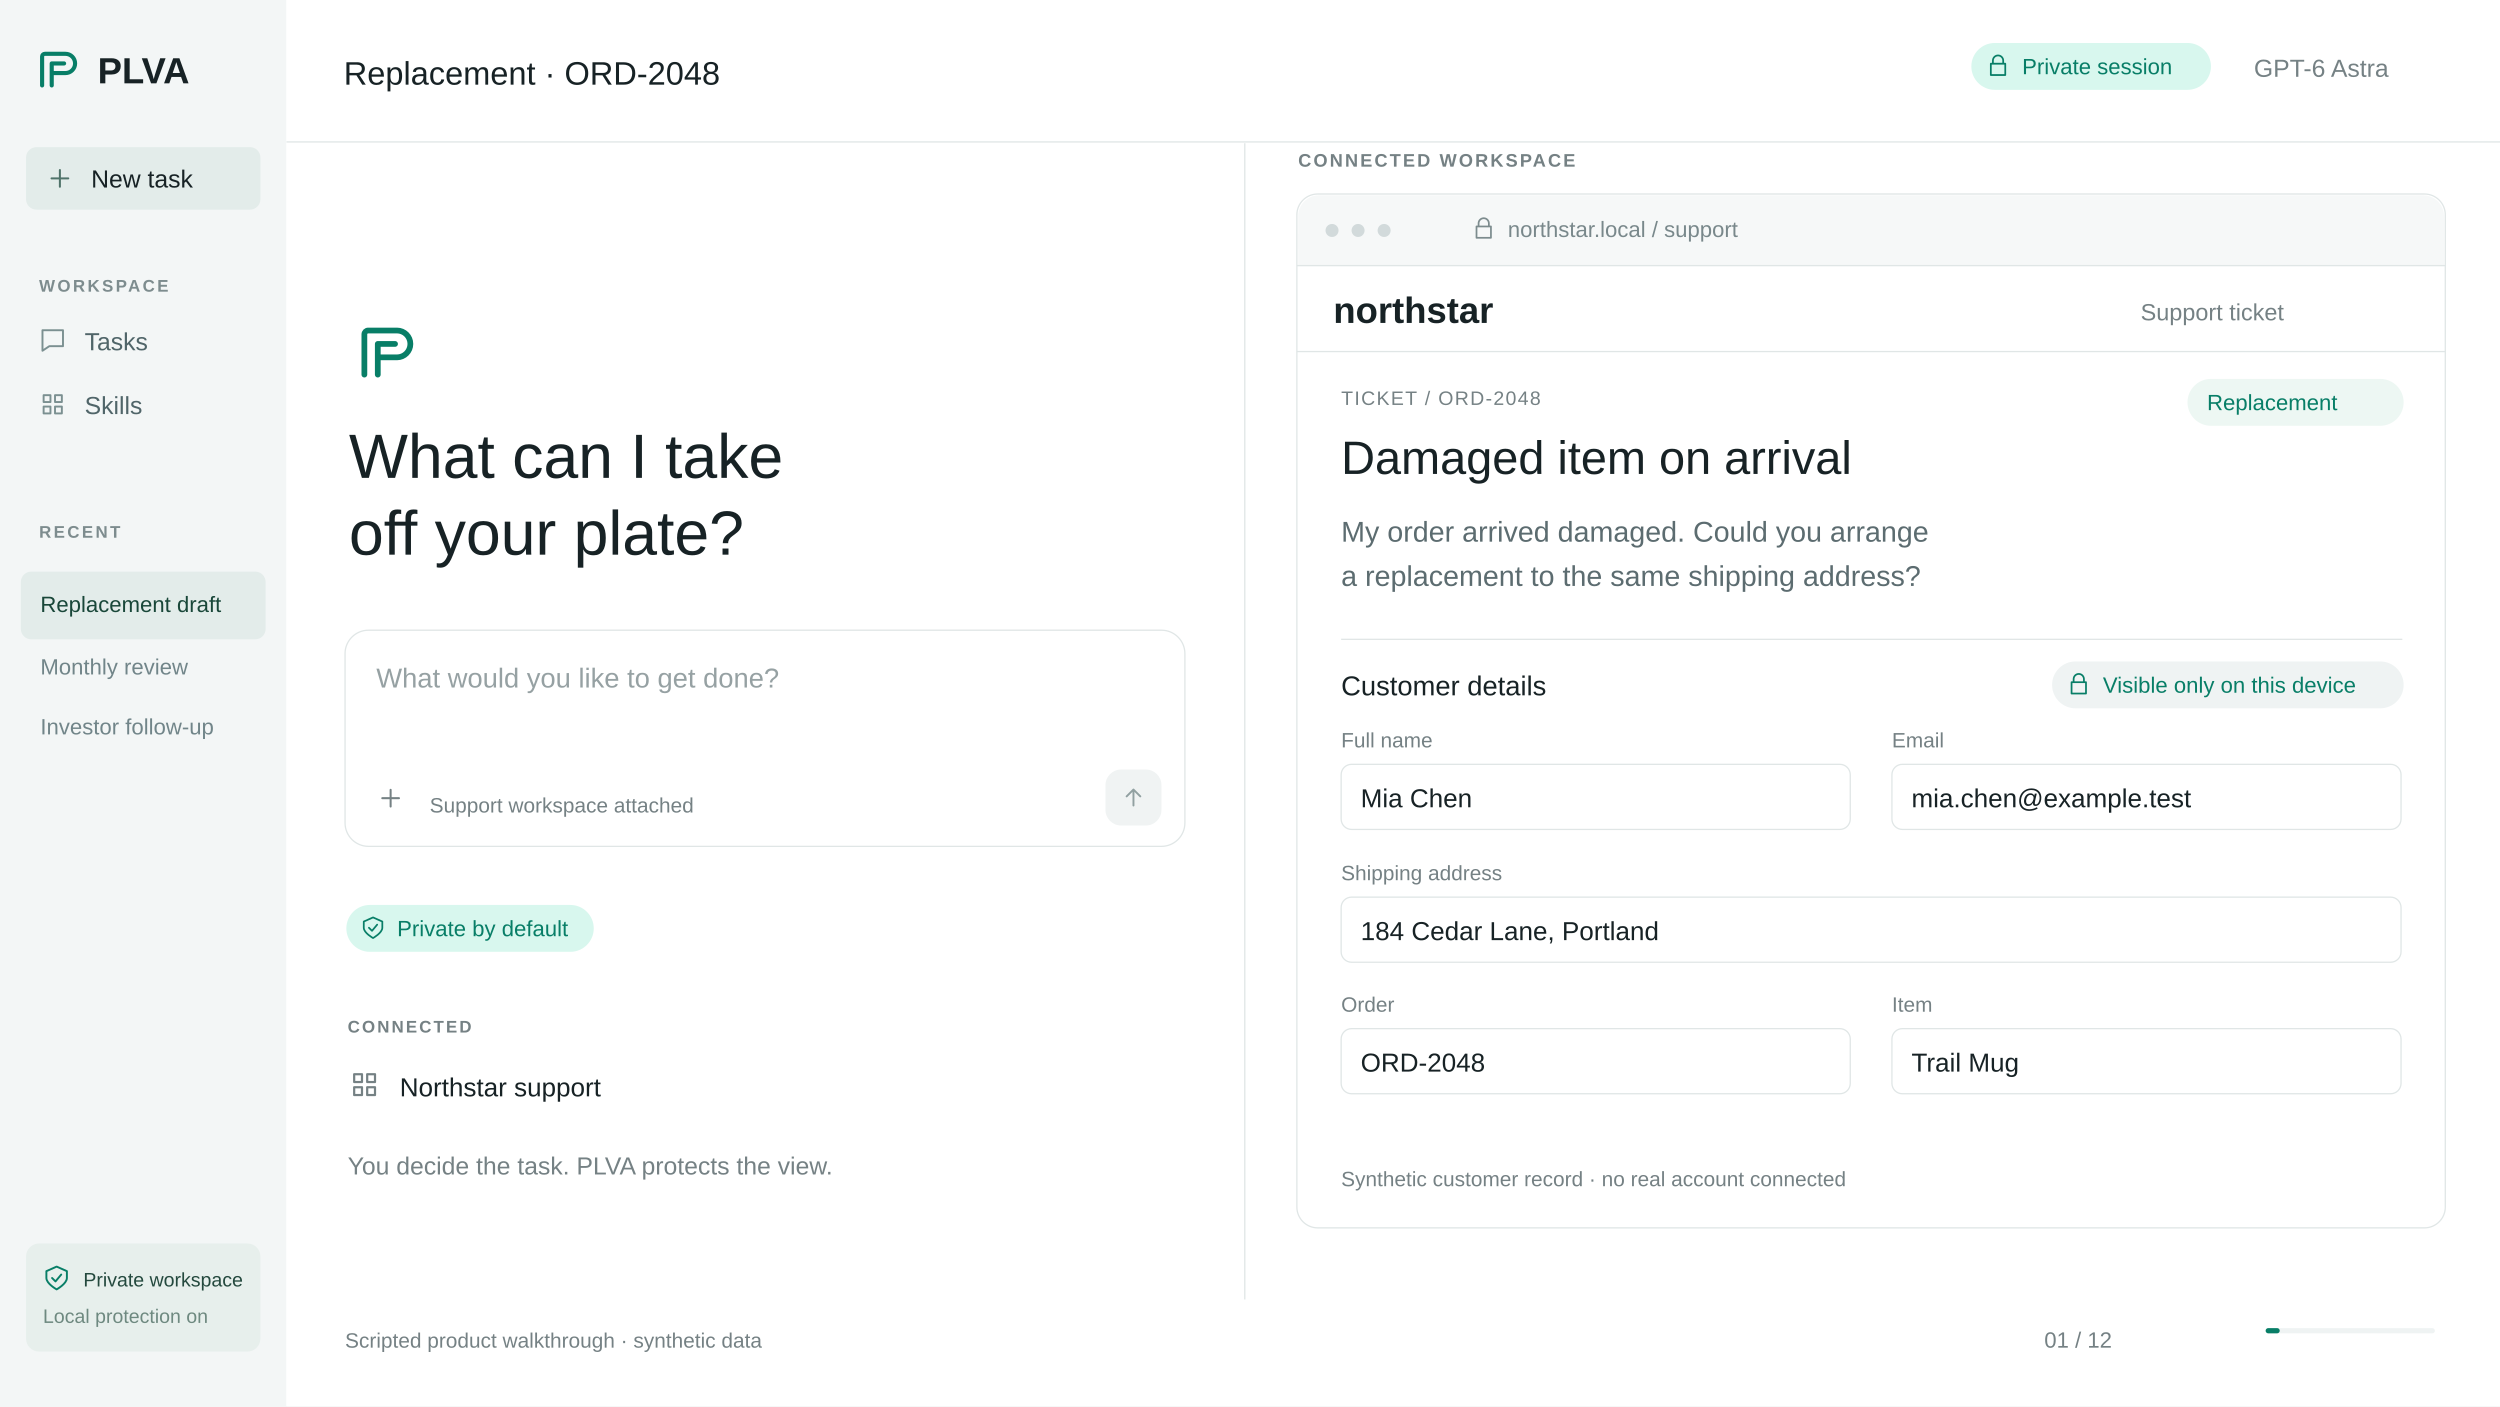
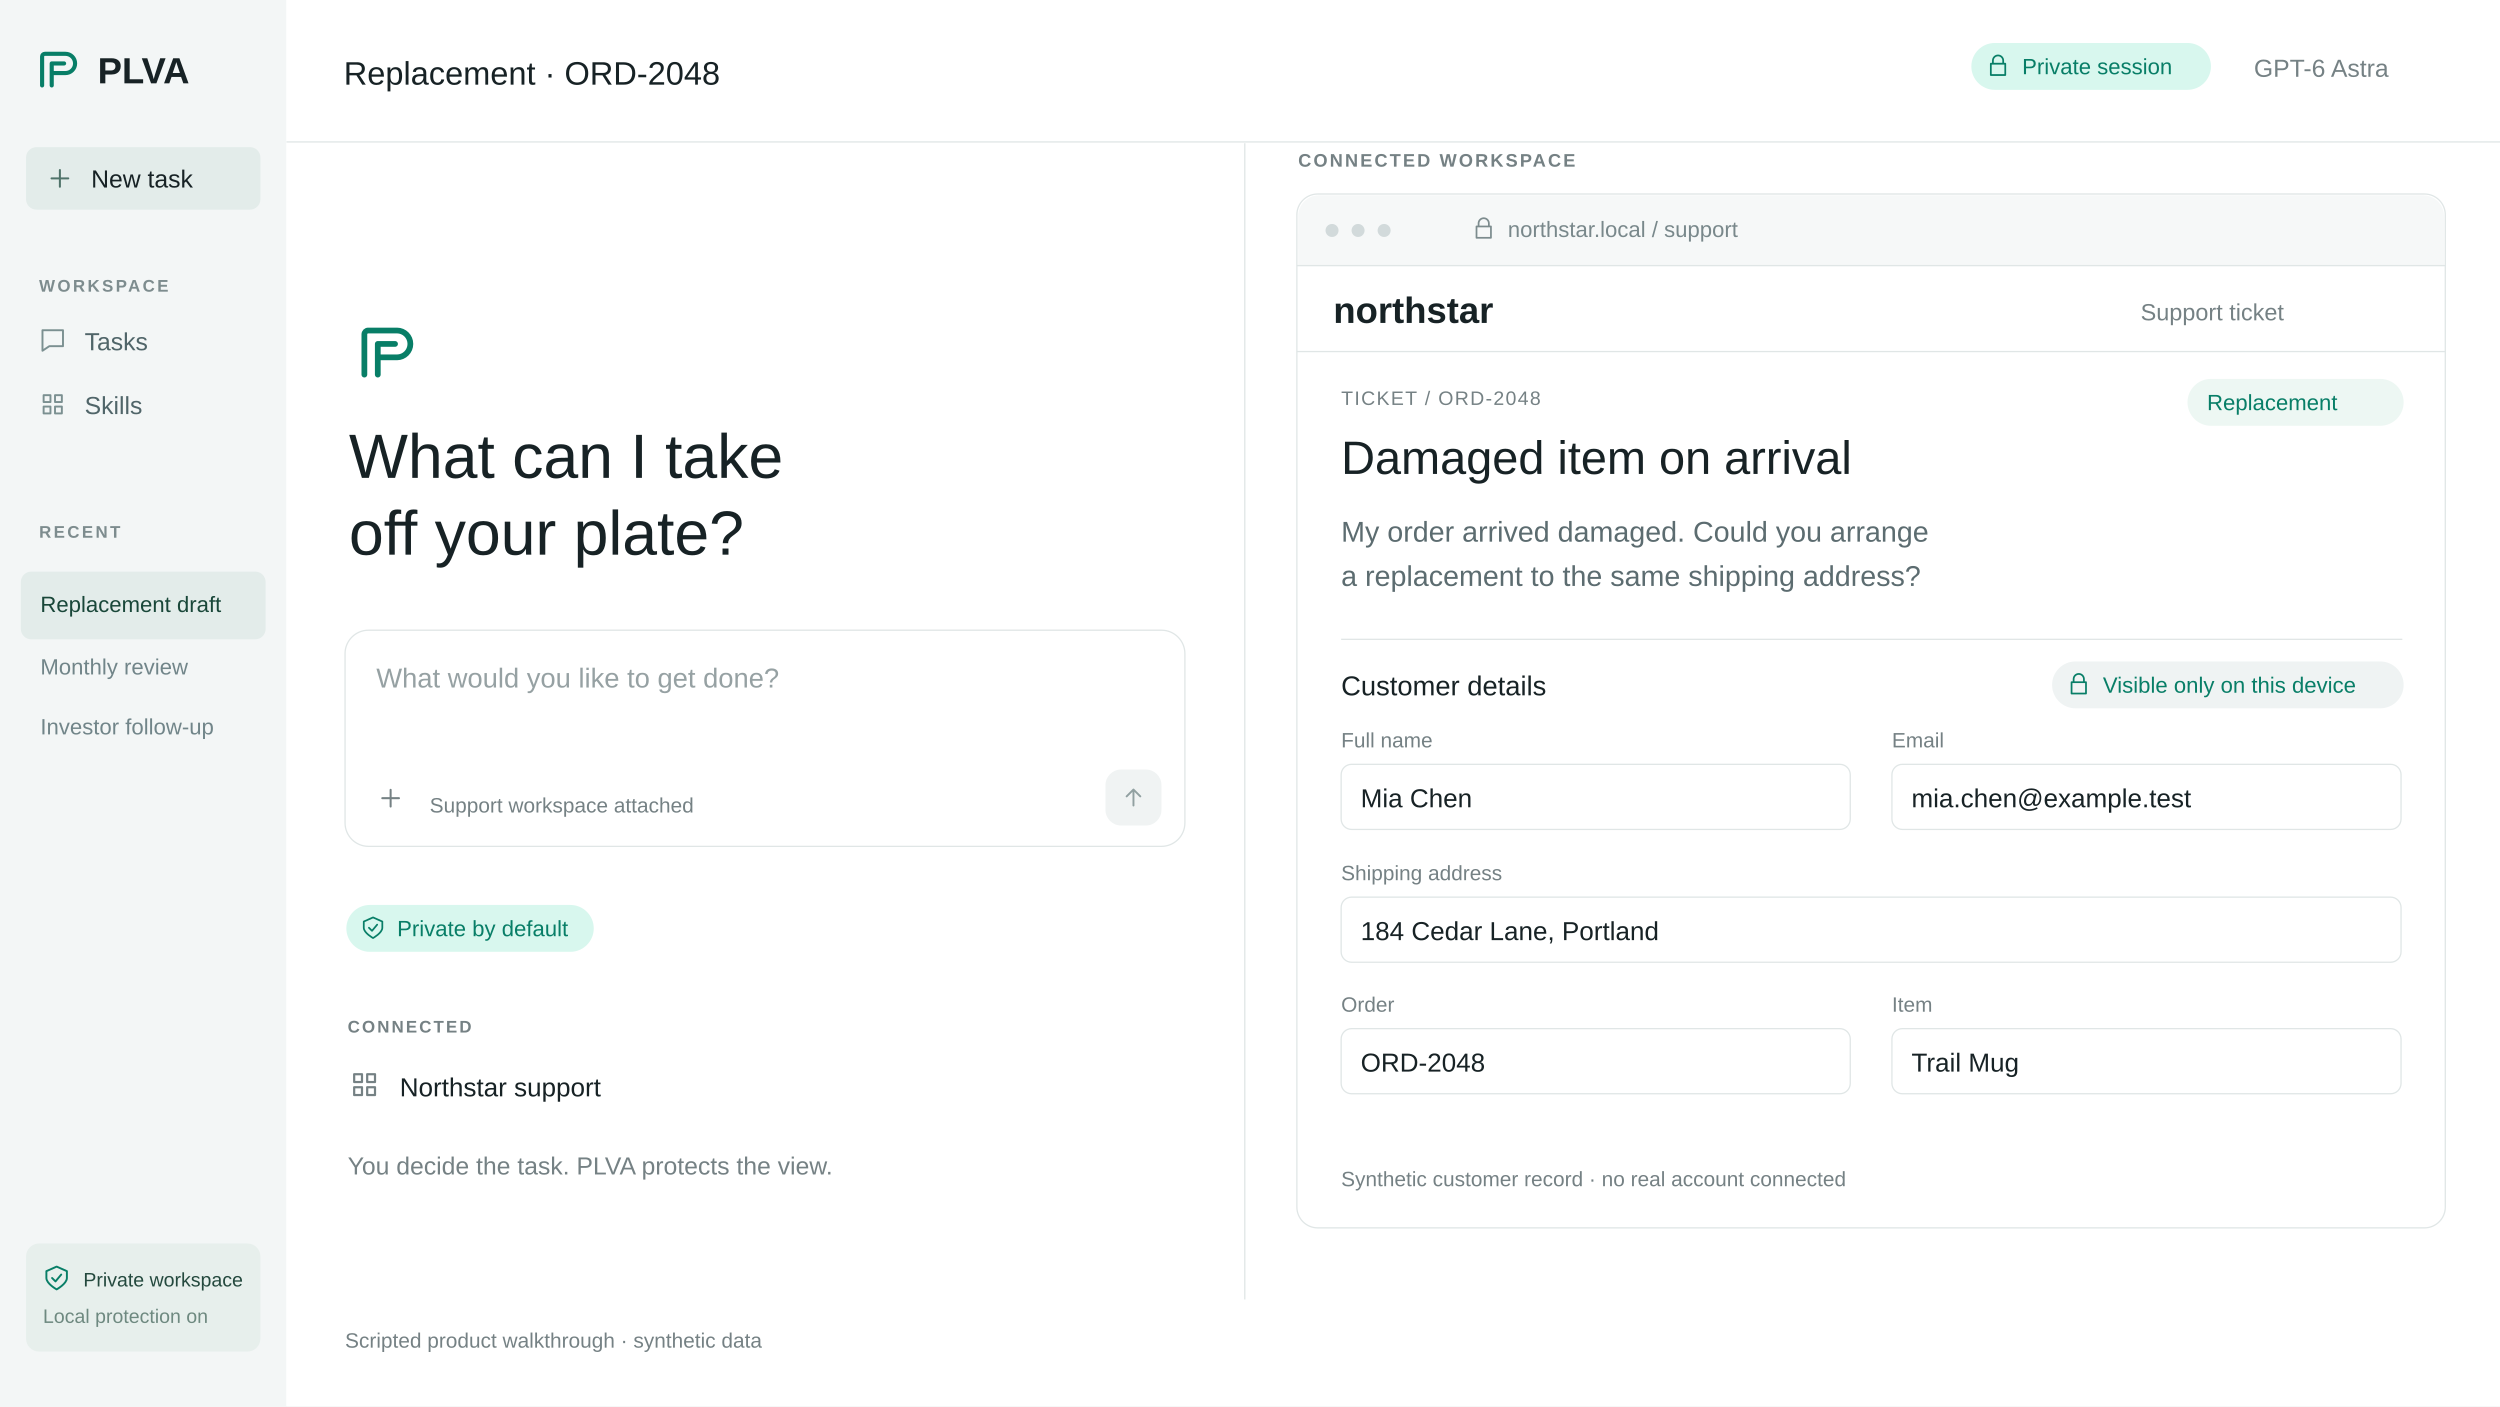
<svg xmlns="http://www.w3.org/2000/svg" width="1920" height="1080" viewBox="0 0 1920 1080" role="img" aria-labelledby="screen-title" style="font-family:'Segoe UI',Arial,sans-serif">
  <rect width="1920" height="1080" fill="#fff" />
  <rect x="0" y="0" width="220" height="1080" rx="0" fill="#f3f6f6" stroke="none" />
  <g transform="translate(26 35) scale(1.055556)">
    <path d="M6 29V8a2 2 0 0 1 2-2h15a7 7 0 0 1 0 14H13m0 9V13h9" stroke="#087e67" stroke-width="3" fill="none" stroke-linecap="round" stroke-linejoin="round" />
  </g>
  <text x="75" y="64" font-size="28" font-weight="600" fill="#172225">PLVA</text>
  <rect x="20" y="113" width="180" height="48" rx="8" fill="#e3ecea" stroke="none" />
  <svg x="35" y="126" width="22" height="22" viewBox="0 0 24 24" fill="none" stroke="#50736a" stroke-width="1.7" stroke-linecap="round" stroke-linejoin="round">
    <path d="M12 5v14M5 12h14" />
  </svg>
  <text x="70" y="144" font-size="19" font-weight="400" fill="#172225">New task</text>
  <text x="30" y="224" font-size="13" font-weight="600" fill="#7d8c8e" letter-spacing="1.8">WORKSPACE</text>
  <svg x="30" y="251" width="21" height="21" viewBox="0 0 24 24" fill="none" stroke="#7b9091" stroke-width="1.7" stroke-linecap="round" stroke-linejoin="round">
    <path d="M3 3h18v14H9l-6 4z" />
  </svg>
  <text x="65" y="269" font-size="19" font-weight="400" fill="#506569">Tasks</text>
  <svg x="30" y="300" width="21" height="21" viewBox="0 0 24 24" fill="none" stroke="#7b9091" stroke-width="1.7" stroke-linecap="round" stroke-linejoin="round">
    <path d="M4 4h6v6H4zM14 4h6v6h-6zM4 14h6v6H4zM14 14h6v6h-6z" />
  </svg>
  <text x="65" y="318" font-size="19" font-weight="400" fill="#506569">Skills</text>
  <text x="30" y="413" font-size="13" font-weight="600" fill="#7d8c8e" letter-spacing="1.8">RECENT</text>
  <rect x="16" y="439" width="188" height="52" rx="8" fill="#e3ecea" stroke="none" />
  <text x="31" y="470" font-size="17" font-weight="400" fill="#194739">Replacement draft</text>
  <text x="31" y="518" font-size="17" font-weight="400" fill="#718589">Monthly review</text>
  <text x="31" y="564" font-size="17" font-weight="400" fill="#718589">Investor follow-up</text>
  <rect x="20" y="955" width="180" height="83" rx="10" fill="#e7efec" stroke="none" />
  <svg x="33" y="971" width="21" height="21" viewBox="0 0 24 24" fill="none" stroke="#087e67" stroke-width="1.7" stroke-linecap="round" stroke-linejoin="round">
    <path d="M12 2 3 6v6c0 5 9 10 9 10s9-5 9-10V6zM8 12l3 3 5-6" />
  </svg>
  <text x="64" y="988" font-size="15" font-weight="400" fill="#24493e">Private workspace</text>
  <text x="33" y="1016" font-size="15" font-weight="400" fill="#6e8980">Local protection on</text>
  <rect x="220" y="0" width="1700" height="1080" rx="0" fill="#ffffff" stroke="none" />
  <path d="M220 109L1920 109" stroke="#e0e6e6" />
  <text x="264" y="65" font-size="25" font-weight="500" fill="#172225">Replacement · ORD-2048</text>
  <rect x="1514" y="33" width="184" height="36" rx="18" fill="#d8f7ee" stroke="none" />
  <svg x="1525" y="41" width="19" height="19" viewBox="0 0 24 24" fill="none" stroke="#087e67" stroke-width="1.7" stroke-linecap="round" stroke-linejoin="round">
    <path d="M7 10V7a5 5 0 0 1 10 0v3M5 10h14v11H5z" />
  </svg>
  <text x="1553" y="57" font-size="17" font-weight="500" fill="#087e67">Private session</text>
  <text x="1731" y="59" font-size="19" font-weight="400" fill="#758184">GPT-6 Astra</text>
  <path d="M956 110L956 998" stroke="#e0e6e6" />
  <text x="265" y="1035" font-size="16" font-weight="400" fill="#758184">Scripted product walkthrough · synthetic data</text>
-   <text x="1570" y="1035" font-size="17" font-weight="400" fill="#758184">01 / 12</text>
-   <rect x="1740" y="1020" width="130" height="4" rx="2" fill="#eff3f3" stroke="none" />
-   <rect x="1740" y="1020" width="10.833" height="4" rx="2" fill="#087e67" stroke="none" />
  <g class="conversation">
    <g transform="translate(271 245) scale(1.472222)">
      <path d="M6 29V8a2 2 0 0 1 2-2h15a7 7 0 0 1 0 14H13m0 9V13h9" stroke="#087e67" stroke-width="3" fill="none" stroke-linecap="round" stroke-linejoin="round" />
    </g>
    <text x="268" y="367" font-size="48" font-weight="500" fill="#172225">What can I take</text>
    <text x="268" y="426" font-size="48" font-weight="500" fill="#172225">off your plate?</text>
    <rect x="265" y="484" width="645" height="166" rx="18" fill="#fff" stroke="#e0e6e6" />
    <text x="289" y="528" font-size="21" font-weight="400" fill="#96a1a3">What would you like to get done?</text>
    <svg x="289" y="602" width="22" height="22" viewBox="0 0 24 24" fill="none" stroke="#758184" stroke-width="1.7" stroke-linecap="round" stroke-linejoin="round">
      <path d="M12 5v14M5 12h14" />
    </svg>
    <rect x="849" y="591" width="43" height="43" rx="12" fill="#f0f3f3" stroke="none" />
    <svg x="860" y="602" width="21" height="21" viewBox="0 0 24 24" fill="none" stroke="#91a0a1" stroke-width="1.7" stroke-linecap="round" stroke-linejoin="round">
      <path d="M12 19V5m-6 6 6-6 6 6" />
    </svg>
    <text x="330" y="624" font-size="16" font-weight="400" fill="#758184">Support workspace attached</text>
    <rect x="266" y="695" width="190" height="36" rx="18" fill="#d8f7ee" stroke="none" />
    <svg x="277" y="703" width="19" height="19" viewBox="0 0 24 24" fill="none" stroke="#087e67" stroke-width="1.7" stroke-linecap="round" stroke-linejoin="round">
      <path d="M12 2 3 6v6c0 5 9 10 9 10s9-5 9-10V6zM8 12l3 3 5-6" />
    </svg>
    <text x="305" y="719" font-size="17" font-weight="500" fill="#087e67">Private by default</text>
    <text x="267" y="793" font-size="13" font-weight="600" fill="#758184" letter-spacing="1.6">CONNECTED</text>
    <svg x="268" y="821" width="24" height="24" viewBox="0 0 24 24" fill="none" stroke="#758184" stroke-width="1.7" stroke-linecap="round" stroke-linejoin="round">
      <path d="M4 4h6v6H4zM14 4h6v6h-6zM4 14h6v6H4zM14 14h6v6h-6z" />
    </svg>
    <text x="307" y="842" font-size="20" font-weight="400" fill="#172225">Northstar support</text>
    <text x="267" y="902" font-size="19" font-weight="400" fill="#758184">You decide the task. PLVA protects the view.</text>
  </g>
  <g class="workspace">
    <text x="997" y="128" font-size="14" font-weight="600" fill="#758184" letter-spacing="1.6">CONNECTED WORKSPACE</text>
    <rect x="996" y="149" width="882" height="794" rx="16" fill="#fff" stroke="#e0e6e6" />
    <rect x="997" y="150" width="880" height="54" rx="16" fill="#f6f8f8" stroke="none" />
    <rect x="997" y="180" width="880" height="24" rx="0" fill="#f6f8f8" stroke="none" />
    <circle cx="1023" cy="177" r="5" fill="#d2dadb" />
    <circle cx="1043" cy="177" r="5" fill="#d2dadb" />
    <circle cx="1063" cy="177" r="5" fill="#d2dadb" />
    <svg x="1130" y="166" width="19" height="19" viewBox="0 0 24 24" fill="none" stroke="#7d8c8e" stroke-width="1.7" stroke-linecap="round" stroke-linejoin="round">
      <path d="M7 10V7a5 5 0 0 1 10 0v3M5 10h14v11H5z" />
    </svg>
    <text x="1158" y="182" font-size="17" font-weight="400" fill="#79888b">northstar.local / support</text>
    <path d="M996 204L1878 204" stroke="#e0e6e6" />
    <text x="1024" y="248" font-size="28" font-weight="600" fill="#172225">northstar</text>
    <text x="1644" y="246" font-size="18" font-weight="400" fill="#758184">Support ticket</text>
    <path d="M996 270L1878 270" stroke="#e0e6e6" />
    <text x="1030" y="311" font-size="15" font-weight="500" fill="#758184" letter-spacing="1">TICKET / ORD-2048</text>
    <text x="1030" y="364" font-size="36" font-weight="500" fill="#172225">Damaged item on arrival</text>
    <rect x="1680" y="291" width="166" height="36" rx="18" fill="#edf7f3" stroke="none" />
    <text x="1695" y="315" font-size="17" font-weight="500" fill="#087e67">Replacement</text>
    <text x="1030" y="416" font-size="22" font-weight="400" fill="#5c6c70">My order arrived damaged. Could you arrange</text>
    <text x="1030" y="450" font-size="22" font-weight="400" fill="#5c6c70">a replacement to the same shipping address?</text>
    <path d="M1030 491L1845 491" stroke="#e0e6e6" />
    <text x="1030" y="534" font-size="21" font-weight="500" fill="#172225">Customer details</text>
    <rect x="1576" y="508" width="270" height="36" rx="18" fill="#eff3f3" stroke="none" />
    <svg x="1587" y="516" width="19" height="19" viewBox="0 0 24 24" fill="none" stroke="#087e67" stroke-width="1.7" stroke-linecap="round" stroke-linejoin="round">
      <path d="M7 10V7a5 5 0 0 1 10 0v3M5 10h14v11H5z" />
    </svg>
    <text x="1615" y="532" font-size="17" font-weight="500" fill="#087e67">Visible only on this device</text>
    <text x="1030" y="574" font-size="16" font-weight="500" fill="#758184">Full name</text>
    <rect x="1030" y="587" width="391" height="50" rx="8" fill="#fff" stroke="#e0e6e6" />
    <text x="1045" y="620" font-size="20" font-weight="400" fill="#172225">Mia Chen</text>
    <text x="1453" y="574" font-size="16" font-weight="500" fill="#758184">Email</text>
    <rect x="1453" y="587" width="391" height="50" rx="8" fill="#fff" stroke="#e0e6e6" />
    <text x="1468" y="620" font-size="20" font-weight="400" fill="#172225">mia.chen@example.test</text>
    <text x="1030" y="676" font-size="16" font-weight="500" fill="#758184">Shipping address</text>
    <rect x="1030" y="689" width="814" height="50" rx="8" fill="#fff" stroke="#e0e6e6" />
    <text x="1045" y="722" font-size="20" font-weight="400" fill="#172225">184 Cedar Lane, Portland</text>
    <text x="1030" y="777" font-size="16" font-weight="500" fill="#758184">Order</text>
    <rect x="1030" y="790" width="391" height="50" rx="8" fill="#fff" stroke="#e0e6e6" />
    <text x="1045" y="823" font-size="20" font-weight="400" fill="#172225">ORD-2048</text>
    <text x="1453" y="777" font-size="16" font-weight="500" fill="#758184">Item</text>
    <rect x="1453" y="790" width="391" height="50" rx="8" fill="#fff" stroke="#e0e6e6" />
    <text x="1468" y="823" font-size="20" font-weight="400" fill="#172225">Trail Mug</text>
    <text x="1030" y="911" font-size="16" font-weight="400" fill="#758184">Synthetic customer record · no real account connected</text>
  </g>
</svg>
